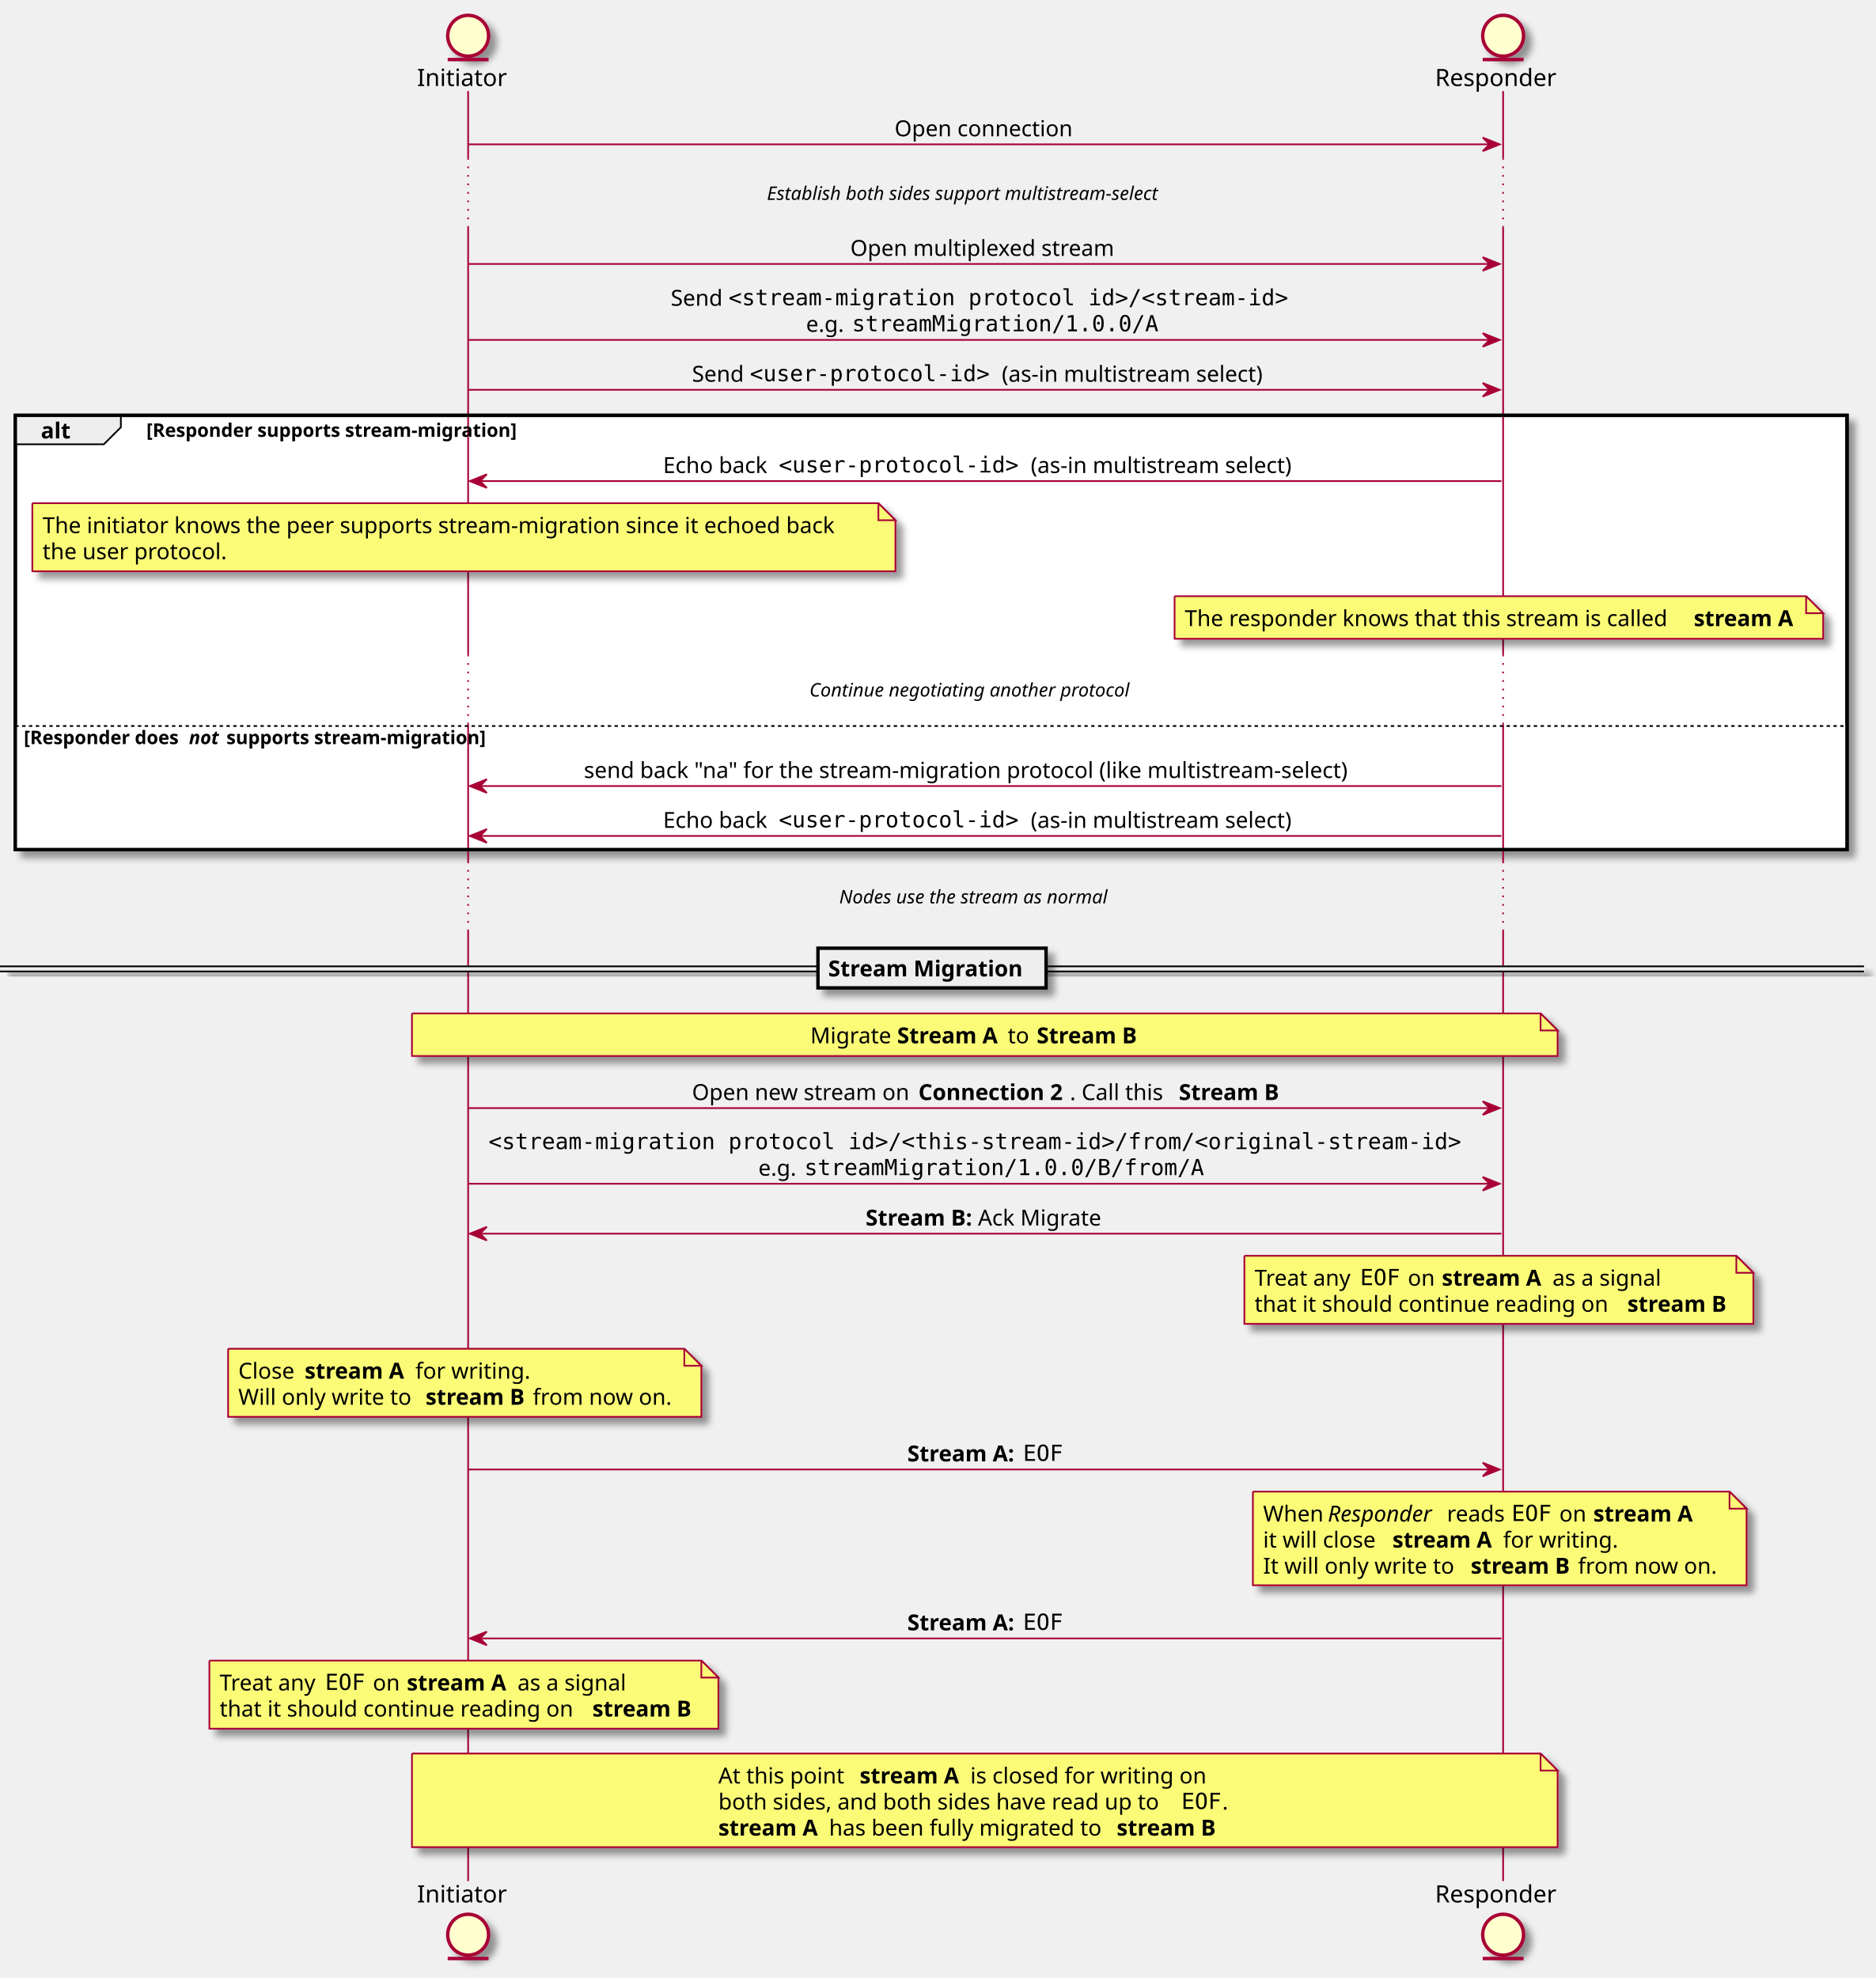
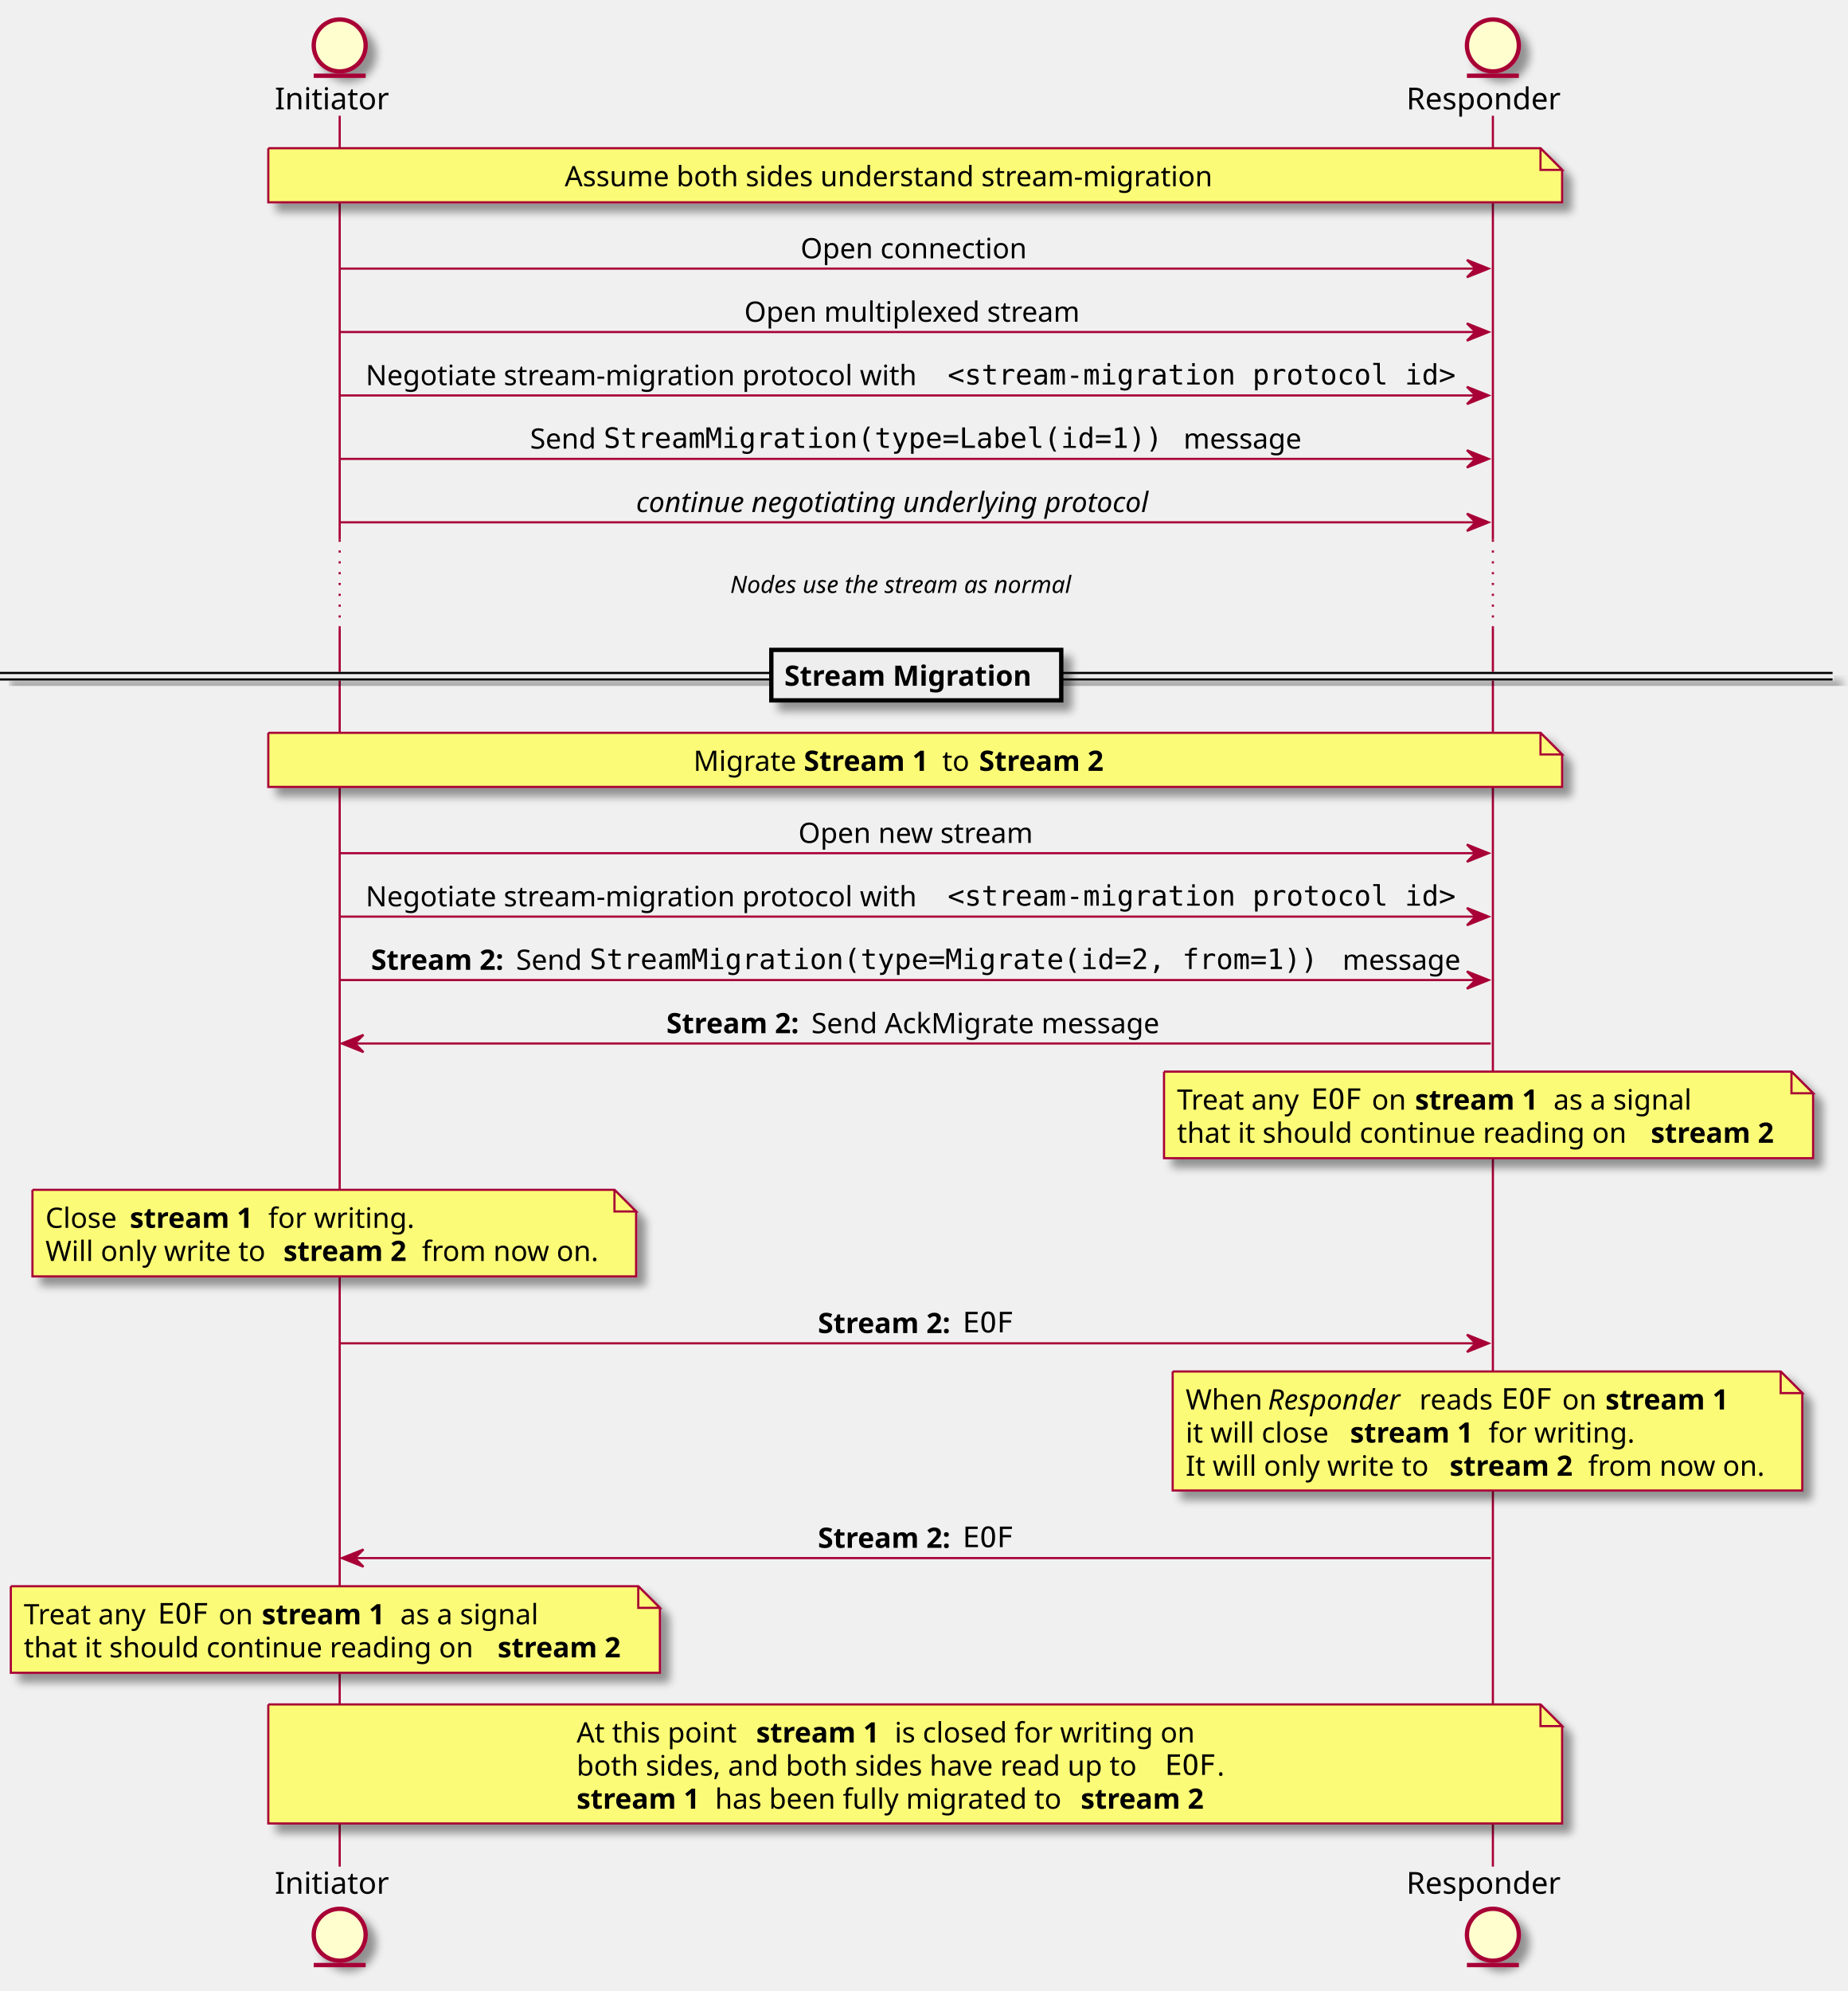
- <svg xmlns="http://www.w3.org/2000/svg" contentScriptType="application/ecmascript" contentStyleType="text/css" height="1162px" preserveAspectRatio="none" style="width:1102px;height:1162px;background:#FFFFFF;" version="1.1" viewBox="0 0 1102 1162" width="1102px" zoomAndPan="magnify">
+ <svg xmlns="http://www.w3.org/2000/svg" contentScriptType="application/ecmascript" contentStyleType="text/css" height="920px" preserveAspectRatio="none" style="width:854px;height:920px;background:#FFFFFF;" version="1.1" viewBox="0 0 854 920" width="854px" zoomAndPan="magnify">
  <defs>
-     <filter height="300%" id="f1n9rb7y51t00i" width="300%" x="-1" y="-1">
+     <filter height="300%" id="f6xvxg8vjmnfo" width="300%" x="-1" y="-1">
      <feGaussianBlur result="blurOut" stdDeviation="2.0" />
      <feColorMatrix in="blurOut" result="blurOut2" type="matrix" values="0 0 0 0 0 0 0 0 0 0 0 0 0 0 0 0 0 0 .4 0" />
      <feOffset dx="4.0" dy="4.0" in="blurOut2" result="blurOut3" />
      <feBlend in="SourceGraphic" in2="blurOut3" mode="normal" />
    </filter>
  </defs>
  <g>
-     <rect fill="#FFFFFF" filter="url(#f1n9rb7y51t00i)" height="255.084" style="stroke:#000000;stroke-width:2.0;" width="1076" x="9" y="243.996" />
-     <rect fill="#FFFFFF" height="73.576" style="stroke:none;stroke-width:1.0;" width="1076" x="9" y="425.504" />
-     <line style="stroke:#A80036;stroke-width:1.0;" x1="275" x2="275" y1="53.488" y2="92.799" />
-     <line style="stroke:#A80036;stroke-width:1.0;stroke-dasharray:1.0,4.0;" x1="275" x2="275" y1="92.799" y2="133.754" />
-     <line style="stroke:#A80036;stroke-width:1.0;" x1="275" x2="275" y1="133.754" y2="384.549" />
-     <line style="stroke:#A80036;stroke-width:1.0;stroke-dasharray:1.0,4.0;" x1="275" x2="275" y1="384.549" y2="425.504" />
-     <line style="stroke:#A80036;stroke-width:1.0;" x1="275" x2="275" y1="425.504" y2="506.08" />
-     <line style="stroke:#A80036;stroke-width:1.0;stroke-dasharray:1.0,4.0;" x1="275" x2="275" y1="506.08" y2="547.035" />
-     <line style="stroke:#A80036;stroke-width:1.0;" x1="275" x2="275" y1="547.035" y2="1105.068" />
-     <line style="stroke:#A80036;stroke-width:1.0;" x1="883" x2="883" y1="53.488" y2="92.799" />
-     <line style="stroke:#A80036;stroke-width:1.0;stroke-dasharray:1.0,4.0;" x1="883" x2="883" y1="92.799" y2="133.754" />
-     <line style="stroke:#A80036;stroke-width:1.0;" x1="883" x2="883" y1="133.754" y2="384.549" />
-     <line style="stroke:#A80036;stroke-width:1.0;stroke-dasharray:1.0,4.0;" x1="883" x2="883" y1="384.549" y2="425.504" />
-     <line style="stroke:#A80036;stroke-width:1.0;" x1="883" x2="883" y1="425.504" y2="506.08" />
-     <line style="stroke:#A80036;stroke-width:1.0;stroke-dasharray:1.0,4.0;" x1="883" x2="883" y1="506.08" y2="547.035" />
-     <line style="stroke:#A80036;stroke-width:1.0;" x1="883" x2="883" y1="547.035" y2="1105.068" />
-     <text fill="#000000" font-family="sans-serif" font-size="14" lengthAdjust="spacing" textLength="54" x="245" y="50.535">Initiator</text>
-     <ellipse cx="275" cy="21" fill="#FEFECE" filter="url(#f1n9rb7y51t00i)" rx="12" ry="12" style="stroke:#A80036;stroke-width:2.0;" />
-     <line style="stroke:#A80036;stroke-width:2.0;" x1="263" x2="287" y1="35" y2="35" />
-     <text fill="#000000" font-family="sans-serif" font-size="14" lengthAdjust="spacing" textLength="54" x="245" y="1117.603">Initiator</text>
-     <ellipse cx="275" cy="1136.557" fill="#FEFECE" filter="url(#f1n9rb7y51t00i)" rx="12" ry="12" style="stroke:#A80036;stroke-width:2.0;" />
-     <line style="stroke:#A80036;stroke-width:2.0;" x1="263" x2="287" y1="1150.557" y2="1150.557" />
-     <text fill="#000000" font-family="sans-serif" font-size="14" lengthAdjust="spacing" textLength="74" x="843" y="50.535">Responder</text>
-     <ellipse cx="883" cy="21" fill="#FEFECE" filter="url(#f1n9rb7y51t00i)" rx="12" ry="12" style="stroke:#A80036;stroke-width:2.0;" />
-     <line style="stroke:#A80036;stroke-width:2.0;" x1="871" x2="895" y1="35" y2="35" />
-     <text fill="#000000" font-family="sans-serif" font-size="14" lengthAdjust="spacing" textLength="74" x="843" y="1117.603">Responder</text>
-     <ellipse cx="883" cy="1136.557" fill="#FEFECE" filter="url(#f1n9rb7y51t00i)" rx="12" ry="12" style="stroke:#A80036;stroke-width:2.0;" />
-     <line style="stroke:#A80036;stroke-width:2.0;" x1="871" x2="895" y1="1150.557" y2="1150.557" />
-     <polygon fill="#A80036" points="871,80.799,881,84.799,871,88.799,875,84.799" style="stroke:#A80036;stroke-width:1.0;" />
-     <line style="stroke:#A80036;stroke-width:1.0;" x1="275" x2="877" y1="84.799" y2="84.799" />
-     <text fill="#000000" font-family="sans-serif" font-size="13" lengthAdjust="spacing" textLength="107" x="525.5" y="80.057">Open connection</text>
-     <text fill="#000000" font-family="sans-serif" font-size="11" lengthAdjust="spacing" textLength="0" x="450.5" y="117.434" />
-     <text fill="#000000" font-family="sans-serif" font-size="11" font-style="italic" lengthAdjust="spacing" textLength="257" x="450.5" y="117.434">Establish both sides support multistream-select</text>
-     <text fill="#000000" font-family="sans-serif" font-size="11" lengthAdjust="spacing" textLength="0" x="710.5" y="117.434" />
-     <polygon fill="#A80036" points="871,151.065,881,155.065,871,159.065,875,155.065" style="stroke:#A80036;stroke-width:1.0;" />
-     <line style="stroke:#A80036;stroke-width:1.0;" x1="275" x2="877" y1="155.065" y2="155.065" />
-     <text fill="#000000" font-family="sans-serif" font-size="13" lengthAdjust="spacing" textLength="159" x="499.5" y="150.322">Open multiplexed stream</text>
-     <polygon fill="#A80036" points="871,195.685,881,199.685,871,203.685,875,199.685" style="stroke:#A80036;stroke-width:1.0;" />
-     <line style="stroke:#A80036;stroke-width:1.0;" x1="275" x2="877" y1="199.685" y2="199.685" />
-     <text fill="#000000" font-family="sans-serif" font-size="13" lengthAdjust="spacing" textLength="30" x="394" y="179.633">Send</text>
-     <text fill="#000000" font-family="monospace" font-size="13" lengthAdjust="spacing" textLength="336" x="428" y="179.309">&lt;stream-migration protocol id&gt;/&lt;stream-id&gt;</text>
-     <text fill="#000000" font-family="sans-serif" font-size="13" lengthAdjust="spacing" textLength="23" x="473.5" y="194.943">e.g.</text>
-     <text fill="#000000" font-family="monospace" font-size="13" lengthAdjust="spacing" textLength="184" x="500.5" y="194.62">streamMigration/1.0.0/A</text>
-     <polygon fill="#A80036" points="871,224.996,881,228.996,871,232.996,875,228.996" style="stroke:#A80036;stroke-width:1.0;" />
-     <line style="stroke:#A80036;stroke-width:1.0;" x1="275" x2="877" y1="228.996" y2="228.996" />
-     <text fill="#000000" font-family="sans-serif" font-size="13" lengthAdjust="spacing" textLength="30" x="406.5" y="224.254">Send</text>
-     <text fill="#000000" font-family="monospace" font-size="13" lengthAdjust="spacing" textLength="144" x="440.5" y="223.93">&lt;user-protocol-id&gt;</text>
-     <text fill="#000000" font-family="sans-serif" font-size="13" lengthAdjust="spacing" textLength="163" x="588.5" y="224.254">(as-in multistream select)</text>
-     <path d="M9,243.996 L71,243.996 L71,250.996 L61,260.996 L9,260.996 L9,243.996 " fill="#EEEEEE" style="stroke:#000000;stroke-width:1.0;" />
-     <rect fill="none" height="255.084" style="stroke:#000000;stroke-width:2.0;" width="1076" x="9" y="243.996" />
-     <text fill="#000000" font-family="sans-serif" font-size="13" font-weight="bold" lengthAdjust="spacing" textLength="17" x="24" y="257.565">alt</text>
-     <text fill="#000000" font-family="sans-serif" font-size="11" font-weight="bold" lengthAdjust="spacing" textLength="224" x="86" y="256.631">[Responder supports stream-migration]</text>
-     <polygon fill="#A80036" points="286,278.617,276,282.617,286,286.617,282,282.617" style="stroke:#A80036;stroke-width:1.0;" />
-     <line style="stroke:#A80036;stroke-width:1.0;" x1="280" x2="882" y1="282.617" y2="282.617" />
-     <text fill="#000000" font-family="sans-serif" font-size="13" lengthAdjust="spacing" textLength="64" x="389.5" y="277.875">Echo back</text>
-     <text fill="#000000" font-family="monospace" font-size="13" lengthAdjust="spacing" textLength="144" x="457.5" y="277.551">&lt;user-protocol-id&gt;</text>
-     <text fill="#000000" font-family="sans-serif" font-size="13" lengthAdjust="spacing" textLength="163" x="605.5" y="277.875">(as-in multistream select)</text>
-     <path d="M19,295.617 L19,335.617 L526,335.617 L526,305.617 L516,295.617 L19,295.617 " fill="#FBFB77" filter="url(#f1n9rb7y51t00i)" style="stroke:#A80036;stroke-width:1.0;" />
-     <path d="M516,295.617 L516,305.617 L526,305.617 L516,295.617 " fill="#FBFB77" style="stroke:#A80036;stroke-width:1.0;" />
-     <text fill="#000000" font-family="sans-serif" font-size="13" lengthAdjust="spacing" textLength="486" x="25" y="313.185">The initiator knows the peer supports stream-migration since it echoed back</text>
-     <text fill="#000000" font-family="sans-serif" font-size="13" lengthAdjust="spacing" textLength="112" x="25" y="328.496">the user protocol.</text>
-     <path d="M690,350.238 L690,375.238 L1071,375.238 L1071,360.238 L1061,350.238 L690,350.238 " fill="#FBFB77" filter="url(#f1n9rb7y51t00i)" style="stroke:#A80036;stroke-width:1.0;" />
-     <path d="M1061,350.238 L1061,360.238 L1071,360.238 L1061,350.238 " fill="#FBFB77" style="stroke:#A80036;stroke-width:1.0;" />
-     <text fill="#000000" font-family="sans-serif" font-size="13" lengthAdjust="spacing" textLength="295" x="696" y="367.807">The responder knows that this stream is called</text>
-     <text fill="#000000" font-family="sans-serif" font-size="13" font-weight="bold" lengthAdjust="spacing" textLength="61" x="995" y="367.807">stream A</text>
-     <text fill="#000000" font-family="sans-serif" font-size="11" lengthAdjust="spacing" textLength="0" x="475.5" y="409.184" />
-     <text fill="#000000" font-family="sans-serif" font-size="11" font-style="italic" lengthAdjust="spacing" textLength="207" x="475.5" y="409.184">Continue negotiating another protocol</text>
-     <text fill="#000000" font-family="sans-serif" font-size="11" lengthAdjust="spacing" textLength="0" x="685.5" y="409.184" />
-     <line style="stroke:#000000;stroke-width:1.0;stroke-dasharray:2.0,2.0;" x1="9" x2="1085" y1="426.504" y2="426.504" />
-     <text fill="#000000" font-family="sans-serif" font-size="11" font-weight="bold" lengthAdjust="spacing" textLength="93" x="14" y="437.139">[Responder does</text>
-     <text fill="#000000" font-family="sans-serif" font-size="11" font-style="italic" font-weight="bold" lengthAdjust="spacing" textLength="18" x="111" y="437.139">not</text>
-     <text fill="#000000" font-family="sans-serif" font-size="11" font-weight="bold" lengthAdjust="spacing" textLength="157" x="133" y="437.139">supports stream-migration]</text>
-     <polygon fill="#A80036" points="286,457.769,276,461.769,286,465.769,282,461.769" style="stroke:#A80036;stroke-width:1.0;" />
-     <line style="stroke:#A80036;stroke-width:1.0;" x1="280" x2="882" y1="461.769" y2="461.769" />
-     <text fill="#000000" font-family="sans-serif" font-size="13" lengthAdjust="spacing" textLength="472" x="343" y="457.027">send back "na" for the stream-migration protocol (like multistream-select)</text>
-     <polygon fill="#A80036" points="286,487.08,276,491.08,286,495.08,282,491.08" style="stroke:#A80036;stroke-width:1.0;" />
-     <line style="stroke:#A80036;stroke-width:1.0;" x1="280" x2="882" y1="491.08" y2="491.08" />
-     <text fill="#000000" font-family="sans-serif" font-size="13" lengthAdjust="spacing" textLength="64" x="389.5" y="486.338">Echo back</text>
-     <text fill="#000000" font-family="monospace" font-size="13" lengthAdjust="spacing" textLength="144" x="457.5" y="486.014">&lt;user-protocol-id&gt;</text>
-     <text fill="#000000" font-family="sans-serif" font-size="13" lengthAdjust="spacing" textLength="163" x="605.5" y="486.338">(as-in multistream select)</text>
-     <text fill="#000000" font-family="sans-serif" font-size="11" lengthAdjust="spacing" textLength="0" x="493" y="530.715" />
-     <text fill="#000000" font-family="sans-serif" font-size="11" font-style="italic" lengthAdjust="spacing" textLength="172" x="493" y="530.715">Nodes use the stream as normal</text>
-     <text fill="#000000" font-family="sans-serif" font-size="11" font-style="italic" lengthAdjust="spacing" textLength="0" x="668" y="530.715" />
-     <rect fill="#EEEEEE" filter="url(#f1n9rb7y51t00i)" height="3" style="stroke:#EEEEEE;stroke-width:1.0;" width="1095" x="0" y="567.69" />
-     <line style="stroke:#000000;stroke-width:1.0;" x1="0" x2="1095" y1="567.69" y2="567.69" />
-     <line style="stroke:#000000;stroke-width:1.0;" x1="0" x2="1095" y1="570.69" y2="570.69" />
-     <rect fill="#EEEEEE" filter="url(#f1n9rb7y51t00i)" height="23.311" style="stroke:#000000;stroke-width:2.0;" width="134" x="480.5" y="557.035" />
-     <text fill="#000000" font-family="sans-serif" font-size="13" font-weight="bold" lengthAdjust="spacing" textLength="116" x="486.5" y="573.604">Stream Migration</text>
-     <path d="M242,595.346 L242,620.346 L915,620.346 L915,605.346 L905,595.346 L242,595.346 " fill="#FBFB77" filter="url(#f1n9rb7y51t00i)" style="stroke:#A80036;stroke-width:1.0;" />
-     <path d="M905,595.346 L905,605.346 L915,605.346 L905,595.346 " fill="#FBFB77" style="stroke:#A80036;stroke-width:1.0;" />
-     <text fill="#000000" font-family="sans-serif" font-size="13" lengthAdjust="spacing" textLength="47" x="476" y="612.914">Migrate</text>
-     <text fill="#000000" font-family="sans-serif" font-size="13" font-weight="bold" lengthAdjust="spacing" textLength="61" x="527" y="612.914">Stream A</text>
-     <text fill="#000000" font-family="sans-serif" font-size="13" lengthAdjust="spacing" textLength="13" x="592" y="612.914">to</text>
-     <text fill="#000000" font-family="sans-serif" font-size="13" font-weight="bold" lengthAdjust="spacing" textLength="59" x="609" y="612.914">Stream B</text>
-     <polygon fill="#A80036" points="871,646.967,881,650.967,871,654.967,875,650.967" style="stroke:#A80036;stroke-width:1.0;" />
-     <line style="stroke:#A80036;stroke-width:1.0;" x1="275" x2="877" y1="650.967" y2="650.967" />
-     <text fill="#000000" font-family="sans-serif" font-size="13" lengthAdjust="spacing" textLength="129" x="406.5" y="646.225">Open new stream on</text>
-     <text fill="#000000" font-family="sans-serif" font-size="13" font-weight="bold" lengthAdjust="spacing" textLength="89" x="539.5" y="646.225">Connection 2</text>
-     <text fill="#000000" font-family="sans-serif" font-size="13" lengthAdjust="spacing" textLength="60" x="628.5" y="646.225">. Call this</text>
-     <text fill="#000000" font-family="sans-serif" font-size="13" font-weight="bold" lengthAdjust="spacing" textLength="59" x="692.5" y="646.225">Stream B</text>
-     <polygon fill="#A80036" points="871,691.41,881,695.41,871,699.41,875,695.41" style="stroke:#A80036;stroke-width:1.0;" />
-     <line style="stroke:#A80036;stroke-width:1.0;" x1="275" x2="877" y1="695.41" y2="695.41" />
-     <text fill="#000000" font-family="monospace" font-size="13" lengthAdjust="spacing" textLength="584" x="287" y="675.034">&lt;stream-migration protocol id&gt;/&lt;this-stream-id&gt;/from/&lt;original-stream-id&gt;</text>
-     <text fill="#000000" font-family="sans-serif" font-size="13" lengthAdjust="spacing" textLength="23" x="445.5" y="690.668">e.g.</text>
-     <text fill="#000000" font-family="monospace" font-size="13" lengthAdjust="spacing" textLength="240" x="472.5" y="690.344">streamMigration/1.0.0/B/from/A</text>
-     <polygon fill="#A80036" points="286,720.721,276,724.721,286,728.721,282,724.721" style="stroke:#A80036;stroke-width:1.0;" />
-     <line style="stroke:#A80036;stroke-width:1.0;" x1="280" x2="882" y1="724.721" y2="724.721" />
-     <text fill="#000000" font-family="sans-serif" font-size="13" font-weight="bold" lengthAdjust="spacing" textLength="62" x="508.5" y="719.979">Stream B:</text>
-     <text fill="#000000" font-family="sans-serif" font-size="13" lengthAdjust="spacing" textLength="75" x="574.5" y="719.979">Ack Migrate</text>
-     <path d="M731,737.721 L731,777.721 L1030,777.721 L1030,747.721 L1020,737.721 L731,737.721 " fill="#FBFB77" filter="url(#f1n9rb7y51t00i)" style="stroke:#A80036;stroke-width:1.0;" />
-     <path d="M1020,737.721 L1020,747.721 L1030,747.721 L1020,737.721 " fill="#FBFB77" style="stroke:#A80036;stroke-width:1.0;" />
-     <text fill="#000000" font-family="sans-serif" font-size="13" lengthAdjust="spacing" textLength="58" x="737" y="755.289">Treat any</text>
-     <text fill="#000000" font-family="monospace" font-size="13" lengthAdjust="spacing" textLength="24" x="799" y="754.965">EOF</text>
-     <text fill="#000000" font-family="sans-serif" font-size="13" lengthAdjust="spacing" textLength="16" x="827" y="755.289">on</text>
-     <text fill="#000000" font-family="sans-serif" font-size="13" font-weight="bold" lengthAdjust="spacing" textLength="61" x="847" y="755.289">stream A</text>
-     <text fill="#000000" font-family="sans-serif" font-size="13" lengthAdjust="spacing" textLength="67" x="912" y="755.289">as a signal</text>
-     <text fill="#000000" font-family="sans-serif" font-size="13" lengthAdjust="spacing" textLength="215" x="737" y="770.6">that it should continue reading on</text>
-     <text fill="#000000" font-family="sans-serif" font-size="13" font-weight="bold" lengthAdjust="spacing" textLength="59" x="956" y="770.6">stream B</text>
-     <path d="M134,792.342 L134,832.342 L412,832.342 L412,802.342 L402,792.342 L134,792.342 " fill="#FBFB77" filter="url(#f1n9rb7y51t00i)" style="stroke:#A80036;stroke-width:1.0;" />
-     <path d="M402,792.342 L402,802.342 L412,802.342 L402,792.342 " fill="#FBFB77" style="stroke:#A80036;stroke-width:1.0;" />
-     <text fill="#000000" font-family="sans-serif" font-size="13" lengthAdjust="spacing" textLength="35" x="140" y="809.91">Close</text>
-     <text fill="#000000" font-family="sans-serif" font-size="13" font-weight="bold" lengthAdjust="spacing" textLength="61" x="179" y="809.91">stream A</text>
-     <text fill="#000000" font-family="sans-serif" font-size="13" lengthAdjust="spacing" textLength="70" x="244" y="809.91">for writing.</text>
-     <text fill="#000000" font-family="sans-serif" font-size="13" lengthAdjust="spacing" textLength="106" x="140" y="825.221">Will only write to</text>
-     <text fill="#000000" font-family="sans-serif" font-size="13" font-weight="bold" lengthAdjust="spacing" textLength="59" x="250" y="825.221">stream B</text>
-     <text fill="#000000" font-family="sans-serif" font-size="13" lengthAdjust="spacing" textLength="84" x="313" y="825.221">from now on.</text>
-     <polygon fill="#A80036" points="871,859.273,881,863.273,871,867.273,875,863.273" style="stroke:#A80036;stroke-width:1.0;" />
-     <line style="stroke:#A80036;stroke-width:1.0;" x1="275" x2="877" y1="863.273" y2="863.273" />
-     <text fill="#000000" font-family="sans-serif" font-size="13" font-weight="bold" lengthAdjust="spacing" textLength="64" x="533" y="858.531">Stream A:</text>
-     <text fill="#000000" font-family="sans-serif" font-size="13" lengthAdjust="spacing" textLength="0" x="601" y="858.531" />
-     <text fill="#000000" font-family="monospace" font-size="13" lengthAdjust="spacing" textLength="24" x="601" y="858.207">EOF</text>
-     <path d="M736,876.273 L736,931.273 L1026,931.273 L1026,886.273 L1016,876.273 L736,876.273 " fill="#FBFB77" filter="url(#f1n9rb7y51t00i)" style="stroke:#A80036;stroke-width:1.0;" />
-     <path d="M1016,876.273 L1016,886.273 L1026,886.273 L1016,876.273 " fill="#FBFB77" style="stroke:#A80036;stroke-width:1.0;" />
-     <text fill="#000000" font-family="sans-serif" font-size="13" lengthAdjust="spacing" textLength="34" x="742" y="893.842">When</text>
-     <text fill="#000000" font-family="sans-serif" font-size="13" font-style="italic" lengthAdjust="spacing" textLength="66" x="780" y="893.842">Responder</text>
-     <text fill="#000000" font-family="sans-serif" font-size="13" lengthAdjust="spacing" textLength="34" x="850" y="893.842">reads</text>
-     <text fill="#000000" font-family="monospace" font-size="13" lengthAdjust="spacing" textLength="24" x="888" y="893.518">EOF</text>
-     <text fill="#000000" font-family="sans-serif" font-size="13" lengthAdjust="spacing" textLength="16" x="916" y="893.842">on</text>
-     <text fill="#000000" font-family="sans-serif" font-size="13" font-weight="bold" lengthAdjust="spacing" textLength="61" x="936" y="893.842">stream A</text>
-     <text fill="#000000" font-family="sans-serif" font-size="13" lengthAdjust="spacing" textLength="72" x="742" y="909.152">it will close</text>
-     <text fill="#000000" font-family="sans-serif" font-size="13" font-weight="bold" lengthAdjust="spacing" textLength="61" x="818" y="909.152">stream A</text>
-     <text fill="#000000" font-family="sans-serif" font-size="13" lengthAdjust="spacing" textLength="70" x="883" y="909.152">for writing.</text>
-     <text fill="#000000" font-family="sans-serif" font-size="13" lengthAdjust="spacing" textLength="118" x="742" y="924.463">It will only write to</text>
-     <text fill="#000000" font-family="sans-serif" font-size="13" font-weight="bold" lengthAdjust="spacing" textLength="59" x="864" y="924.463">stream B</text>
-     <text fill="#000000" font-family="sans-serif" font-size="13" lengthAdjust="spacing" textLength="84" x="927" y="924.463">from now on.</text>
-     <polygon fill="#A80036" points="286,958.516,276,962.516,286,966.516,282,962.516" style="stroke:#A80036;stroke-width:1.0;" />
-     <line style="stroke:#A80036;stroke-width:1.0;" x1="280" x2="882" y1="962.516" y2="962.516" />
-     <text fill="#000000" font-family="sans-serif" font-size="13" font-weight="bold" lengthAdjust="spacing" textLength="64" x="533" y="957.773">Stream A:</text>
-     <text fill="#000000" font-family="sans-serif" font-size="13" lengthAdjust="spacing" textLength="0" x="601" y="957.773" />
-     <text fill="#000000" font-family="monospace" font-size="13" lengthAdjust="spacing" textLength="24" x="601" y="957.45">EOF</text>
-     <path d="M123,975.516 L123,1015.516 L422,1015.516 L422,985.516 L412,975.516 L123,975.516 " fill="#FBFB77" filter="url(#f1n9rb7y51t00i)" style="stroke:#A80036;stroke-width:1.0;" />
-     <path d="M412,975.516 L412,985.516 L422,985.516 L412,975.516 " fill="#FBFB77" style="stroke:#A80036;stroke-width:1.0;" />
-     <text fill="#000000" font-family="sans-serif" font-size="13" lengthAdjust="spacing" textLength="58" x="129" y="993.084">Treat any</text>
-     <text fill="#000000" font-family="monospace" font-size="13" lengthAdjust="spacing" textLength="24" x="191" y="992.76">EOF</text>
-     <text fill="#000000" font-family="sans-serif" font-size="13" lengthAdjust="spacing" textLength="16" x="219" y="993.084">on</text>
-     <text fill="#000000" font-family="sans-serif" font-size="13" font-weight="bold" lengthAdjust="spacing" textLength="61" x="239" y="993.084">stream A</text>
-     <text fill="#000000" font-family="sans-serif" font-size="13" lengthAdjust="spacing" textLength="67" x="304" y="993.084">as a signal</text>
-     <text fill="#000000" font-family="sans-serif" font-size="13" lengthAdjust="spacing" textLength="215" x="129" y="1008.394">that it should continue reading on</text>
-     <text fill="#000000" font-family="sans-serif" font-size="13" font-weight="bold" lengthAdjust="spacing" textLength="59" x="348" y="1008.394">stream B</text>
-     <path d="M242,1030.137 L242,1085.137 L915,1085.137 L915,1040.137 L905,1030.137 L242,1030.137 " fill="#FBFB77" filter="url(#f1n9rb7y51t00i)" style="stroke:#A80036;stroke-width:1.0;" />
-     <path d="M905,1030.137 L905,1040.137 L915,1040.137 L905,1030.137 " fill="#FBFB77" style="stroke:#A80036;stroke-width:1.0;" />
-     <text fill="#000000" font-family="sans-serif" font-size="13" lengthAdjust="spacing" textLength="79" x="422" y="1047.705">At this point</text>
-     <text fill="#000000" font-family="sans-serif" font-size="13" font-weight="bold" lengthAdjust="spacing" textLength="61" x="505" y="1047.705">stream A</text>
-     <text fill="#000000" font-family="sans-serif" font-size="13" lengthAdjust="spacing" textLength="146" x="570" y="1047.705">is closed for writing on</text>
-     <text fill="#000000" font-family="sans-serif" font-size="13" lengthAdjust="spacing" textLength="268" x="422" y="1063.016">both sides, and both sides have read up to</text>
-     <text fill="#000000" font-family="monospace" font-size="13" lengthAdjust="spacing" textLength="24" x="694" y="1062.692">EOF</text>
-     <text fill="#000000" font-family="sans-serif" font-size="13" lengthAdjust="spacing" textLength="4" x="718" y="1063.016">.</text>
-     <text fill="#000000" font-family="sans-serif" font-size="13" font-weight="bold" lengthAdjust="spacing" textLength="61" x="422" y="1078.326">stream A</text>
-     <text fill="#000000" font-family="sans-serif" font-size="13" lengthAdjust="spacing" textLength="165" x="487" y="1078.326">has been fully migrated to</text>
-     <text fill="#000000" font-family="sans-serif" font-size="13" font-weight="bold" lengthAdjust="spacing" textLength="59" x="656" y="1078.326">stream B</text>
+     <line style="stroke:#A80036;stroke-width:1.0;" x1="157" x2="157" y1="53.488" y2="249.352" />
+     <line style="stroke:#A80036;stroke-width:1.0;stroke-dasharray:1.0,4.0;" x1="157" x2="157" y1="249.352" y2="290.307" />
+     <line style="stroke:#A80036;stroke-width:1.0;" x1="157" x2="157" y1="290.307" y2="862.518" />
+     <line style="stroke:#A80036;stroke-width:1.0;" x1="690" x2="690" y1="53.488" y2="249.352" />
+     <line style="stroke:#A80036;stroke-width:1.0;stroke-dasharray:1.0,4.0;" x1="690" x2="690" y1="249.352" y2="290.307" />
+     <line style="stroke:#A80036;stroke-width:1.0;" x1="690" x2="690" y1="290.307" y2="862.518" />
+     <text fill="#000000" font-family="sans-serif" font-size="14" lengthAdjust="spacing" textLength="54" x="127" y="50.535">Initiator</text>
+     <ellipse cx="157" cy="21" fill="#FEFECE" filter="url(#f6xvxg8vjmnfo)" rx="12" ry="12" style="stroke:#A80036;stroke-width:2.0;" />
+     <line style="stroke:#A80036;stroke-width:2.0;" x1="145" x2="169" y1="35" y2="35" />
+     <text fill="#000000" font-family="sans-serif" font-size="14" lengthAdjust="spacing" textLength="54" x="127" y="875.053">Initiator</text>
+     <ellipse cx="157" cy="894.006" fill="#FEFECE" filter="url(#f6xvxg8vjmnfo)" rx="12" ry="12" style="stroke:#A80036;stroke-width:2.0;" />
+     <line style="stroke:#A80036;stroke-width:2.0;" x1="145" x2="169" y1="908.006" y2="908.006" />
+     <text fill="#000000" font-family="sans-serif" font-size="14" lengthAdjust="spacing" textLength="74" x="650" y="50.535">Responder</text>
+     <ellipse cx="690" cy="21" fill="#FEFECE" filter="url(#f6xvxg8vjmnfo)" rx="12" ry="12" style="stroke:#A80036;stroke-width:2.0;" />
+     <line style="stroke:#A80036;stroke-width:2.0;" x1="678" x2="702" y1="35" y2="35" />
+     <text fill="#000000" font-family="sans-serif" font-size="14" lengthAdjust="spacing" textLength="74" x="650" y="875.053">Responder</text>
+     <ellipse cx="690" cy="894.006" fill="#FEFECE" filter="url(#f6xvxg8vjmnfo)" rx="12" ry="12" style="stroke:#A80036;stroke-width:2.0;" />
+     <line style="stroke:#A80036;stroke-width:2.0;" x1="678" x2="702" y1="908.006" y2="908.006" />
+     <path d="M124,68.488 L124,93.488 L722,93.488 L722,78.488 L712,68.488 L124,68.488 " fill="#FBFB77" filter="url(#f6xvxg8vjmnfo)" style="stroke:#A80036;stroke-width:1.0;" />
+     <path d="M712,68.488 L712,78.488 L722,78.488 L712,68.488 " fill="#FBFB77" style="stroke:#A80036;stroke-width:1.0;" />
+     <text fill="#000000" font-family="sans-serif" font-size="13" lengthAdjust="spacing" textLength="311" x="261" y="86.057">Assume both sides understand stream-migration</text>
+     <polygon fill="#A80036" points="678,120.109,688,124.109,678,128.109,682,124.109" style="stroke:#A80036;stroke-width:1.0;" />
+     <line style="stroke:#A80036;stroke-width:1.0;" x1="157" x2="684" y1="124.109" y2="124.109" />
+     <text fill="#000000" font-family="sans-serif" font-size="13" lengthAdjust="spacing" textLength="107" x="370" y="119.367">Open connection</text>
+     <polygon fill="#A80036" points="678,149.42,688,153.42,678,157.42,682,153.42" style="stroke:#A80036;stroke-width:1.0;" />
+     <line style="stroke:#A80036;stroke-width:1.0;" x1="157" x2="684" y1="153.42" y2="153.42" />
+     <text fill="#000000" font-family="sans-serif" font-size="13" lengthAdjust="spacing" textLength="159" x="344" y="148.678">Open multiplexed stream</text>
+     <polygon fill="#A80036" points="678,178.731,688,182.731,678,186.731,682,182.731" style="stroke:#A80036;stroke-width:1.0;" />
+     <line style="stroke:#A80036;stroke-width:1.0;" x1="157" x2="684" y1="182.731" y2="182.731" />
+     <text fill="#000000" font-family="sans-serif" font-size="13" lengthAdjust="spacing" textLength="265" x="169" y="177.988">Negotiate stream-migration protocol with</text>
+     <text fill="#000000" font-family="monospace" font-size="13" lengthAdjust="spacing" textLength="240" x="438" y="177.665">&lt;stream-migration protocol id&gt;</text>
+     <polygon fill="#A80036" points="678,208.041,688,212.041,678,216.041,682,212.041" style="stroke:#A80036;stroke-width:1.0;" />
+     <line style="stroke:#A80036;stroke-width:1.0;" x1="157" x2="684" y1="212.041" y2="212.041" />
+     <text fill="#000000" font-family="sans-serif" font-size="13" lengthAdjust="spacing" textLength="30" x="245" y="207.299">Send</text>
+     <text fill="#000000" font-family="monospace" font-size="13" lengthAdjust="spacing" textLength="264" x="279" y="206.975">StreamMigration(type=Label(id=1))</text>
+     <text fill="#000000" font-family="sans-serif" font-size="13" lengthAdjust="spacing" textLength="55" x="547" y="207.299">message</text>
+     <polygon fill="#A80036" points="678,237.352,688,241.352,678,245.352,682,241.352" style="stroke:#A80036;stroke-width:1.0;" />
+     <line style="stroke:#A80036;stroke-width:1.0;" x1="157" x2="684" y1="241.352" y2="241.352" />
+     <text fill="#000000" font-family="sans-serif" font-size="13" font-style="italic" lengthAdjust="spacing" textLength="259" x="294" y="236.609">continue negotiating underlying protocol</text>
+     <text fill="#000000" font-family="sans-serif" font-size="11" lengthAdjust="spacing" textLength="0" x="337.5" y="273.986" />
+     <text fill="#000000" font-family="sans-serif" font-size="11" font-style="italic" lengthAdjust="spacing" textLength="172" x="337.5" y="273.986">Nodes use the stream as normal</text>
+     <text fill="#000000" font-family="sans-serif" font-size="11" font-style="italic" lengthAdjust="spacing" textLength="0" x="512.5" y="273.986" />
+     <rect fill="#EEEEEE" filter="url(#f6xvxg8vjmnfo)" height="3" style="stroke:#EEEEEE;stroke-width:1.0;" width="847" x="0" y="310.962" />
+     <line style="stroke:#000000;stroke-width:1.0;" x1="0" x2="847" y1="310.962" y2="310.962" />
+     <line style="stroke:#000000;stroke-width:1.0;" x1="0" x2="847" y1="313.962" y2="313.962" />
+     <rect fill="#EEEEEE" filter="url(#f6xvxg8vjmnfo)" height="23.311" style="stroke:#000000;stroke-width:2.0;" width="134" x="356.5" y="300.307" />
+     <text fill="#000000" font-family="sans-serif" font-size="13" font-weight="bold" lengthAdjust="spacing" textLength="116" x="362.5" y="316.875">Stream Migration</text>
+     <path d="M124,338.617 L124,363.617 L722,363.617 L722,348.617 L712,338.617 L124,338.617 " fill="#FBFB77" filter="url(#f6xvxg8vjmnfo)" style="stroke:#A80036;stroke-width:1.0;" />
+     <path d="M712,338.617 L712,348.617 L722,348.617 L712,338.617 " fill="#FBFB77" style="stroke:#A80036;stroke-width:1.0;" />
+     <text fill="#000000" font-family="sans-serif" font-size="13" lengthAdjust="spacing" textLength="47" x="320.5" y="356.185">Migrate</text>
+     <text fill="#000000" font-family="sans-serif" font-size="13" font-weight="bold" lengthAdjust="spacing" textLength="60" x="371.5" y="356.185">Stream 1</text>
+     <text fill="#000000" font-family="sans-serif" font-size="13" lengthAdjust="spacing" textLength="13" x="435.5" y="356.185">to</text>
+     <text fill="#000000" font-family="sans-serif" font-size="13" font-weight="bold" lengthAdjust="spacing" textLength="60" x="452.5" y="356.185">Stream 2</text>
+     <polygon fill="#A80036" points="678,390.238,688,394.238,678,398.238,682,394.238" style="stroke:#A80036;stroke-width:1.0;" />
+     <line style="stroke:#A80036;stroke-width:1.0;" x1="157" x2="684" y1="394.238" y2="394.238" />
+     <text fill="#000000" font-family="sans-serif" font-size="13" lengthAdjust="spacing" textLength="109" x="369" y="389.496">Open new stream</text>
+     <polygon fill="#A80036" points="678,419.549,688,423.549,678,427.549,682,423.549" style="stroke:#A80036;stroke-width:1.0;" />
+     <line style="stroke:#A80036;stroke-width:1.0;" x1="157" x2="684" y1="423.549" y2="423.549" />
+     <text fill="#000000" font-family="sans-serif" font-size="13" lengthAdjust="spacing" textLength="265" x="169" y="418.807">Negotiate stream-migration protocol with</text>
+     <text fill="#000000" font-family="monospace" font-size="13" lengthAdjust="spacing" textLength="240" x="438" y="418.483">&lt;stream-migration protocol id&gt;</text>
+     <polygon fill="#A80036" points="678,448.859,688,452.859,678,456.859,682,452.859" style="stroke:#A80036;stroke-width:1.0;" />
+     <line style="stroke:#A80036;stroke-width:1.0;" x1="157" x2="684" y1="452.859" y2="452.859" />
+     <text fill="#000000" font-family="sans-serif" font-size="13" font-weight="bold" lengthAdjust="spacing" textLength="63" x="171.5" y="448.117">Stream 2:</text>
+     <text fill="#000000" font-family="sans-serif" font-size="13" lengthAdjust="spacing" textLength="30" x="238.5" y="448.117">Send</text>
+     <text fill="#000000" font-family="monospace" font-size="13" lengthAdjust="spacing" textLength="344" x="272.5" y="447.793">StreamMigration(type=Migrate(id=2, from=1))</text>
+     <text fill="#000000" font-family="sans-serif" font-size="13" lengthAdjust="spacing" textLength="55" x="620.5" y="448.117">message</text>
+     <polygon fill="#A80036" points="168,478.17,158,482.17,168,486.17,164,482.17" style="stroke:#A80036;stroke-width:1.0;" />
+     <line style="stroke:#A80036;stroke-width:1.0;" x1="162" x2="689" y1="482.17" y2="482.17" />
+     <text fill="#000000" font-family="sans-serif" font-size="13" font-weight="bold" lengthAdjust="spacing" textLength="63" x="308" y="477.428">Stream 2:</text>
+     <text fill="#000000" font-family="sans-serif" font-size="13" lengthAdjust="spacing" textLength="164" x="375" y="477.428">Send AckMigrate message</text>
+     <path d="M538,495.17 L538,535.17 L838,535.17 L838,505.17 L828,495.17 L538,495.17 " fill="#FBFB77" filter="url(#f6xvxg8vjmnfo)" style="stroke:#A80036;stroke-width:1.0;" />
+     <path d="M828,495.17 L828,505.17 L838,505.17 L828,495.17 " fill="#FBFB77" style="stroke:#A80036;stroke-width:1.0;" />
+     <text fill="#000000" font-family="sans-serif" font-size="13" lengthAdjust="spacing" textLength="58" x="544" y="512.738">Treat any</text>
+     <text fill="#000000" font-family="monospace" font-size="13" lengthAdjust="spacing" textLength="24" x="606" y="512.415">EOF</text>
+     <text fill="#000000" font-family="sans-serif" font-size="13" lengthAdjust="spacing" textLength="16" x="634" y="512.738">on</text>
+     <text fill="#000000" font-family="sans-serif" font-size="13" font-weight="bold" lengthAdjust="spacing" textLength="60" x="654" y="512.738">stream 1</text>
+     <text fill="#000000" font-family="sans-serif" font-size="13" lengthAdjust="spacing" textLength="67" x="718" y="512.738">as a signal</text>
+     <text fill="#000000" font-family="sans-serif" font-size="13" lengthAdjust="spacing" textLength="215" x="544" y="528.049">that it should continue reading on</text>
+     <text fill="#000000" font-family="sans-serif" font-size="13" font-weight="bold" lengthAdjust="spacing" textLength="60" x="763" y="528.049">stream 2</text>
+     <path d="M15,549.791 L15,589.791 L294,589.791 L294,559.791 L284,549.791 L15,549.791 " fill="#FBFB77" filter="url(#f6xvxg8vjmnfo)" style="stroke:#A80036;stroke-width:1.0;" />
+     <path d="M284,549.791 L284,559.791 L294,559.791 L284,549.791 " fill="#FBFB77" style="stroke:#A80036;stroke-width:1.0;" />
+     <text fill="#000000" font-family="sans-serif" font-size="13" lengthAdjust="spacing" textLength="35" x="21" y="567.359">Close</text>
+     <text fill="#000000" font-family="sans-serif" font-size="13" font-weight="bold" lengthAdjust="spacing" textLength="60" x="60" y="567.359">stream 1</text>
+     <text fill="#000000" font-family="sans-serif" font-size="13" lengthAdjust="spacing" textLength="70" x="124" y="567.359">for writing.</text>
+     <text fill="#000000" font-family="sans-serif" font-size="13" lengthAdjust="spacing" textLength="106" x="21" y="582.67">Will only write to</text>
+     <text fill="#000000" font-family="sans-serif" font-size="13" font-weight="bold" lengthAdjust="spacing" textLength="60" x="131" y="582.67">stream 2</text>
+     <text fill="#000000" font-family="sans-serif" font-size="13" lengthAdjust="spacing" textLength="84" x="195" y="582.67">from now on.</text>
+     <polygon fill="#A80036" points="678,616.723,688,620.723,678,624.723,682,620.723" style="stroke:#A80036;stroke-width:1.0;" />
+     <line style="stroke:#A80036;stroke-width:1.0;" x1="157" x2="684" y1="620.723" y2="620.723" />
+     <text fill="#000000" font-family="sans-serif" font-size="13" font-weight="bold" lengthAdjust="spacing" textLength="63" x="378" y="615.981">Stream 2:</text>
+     <text fill="#000000" font-family="sans-serif" font-size="13" lengthAdjust="spacing" textLength="0" x="445" y="615.981" />
+     <text fill="#000000" font-family="monospace" font-size="13" lengthAdjust="spacing" textLength="24" x="445" y="615.657">EOF</text>
+     <path d="M542,633.723 L542,688.723 L833,688.723 L833,643.723 L823,633.723 L542,633.723 " fill="#FBFB77" filter="url(#f6xvxg8vjmnfo)" style="stroke:#A80036;stroke-width:1.0;" />
+     <path d="M823,633.723 L823,643.723 L833,643.723 L823,633.723 " fill="#FBFB77" style="stroke:#A80036;stroke-width:1.0;" />
+     <text fill="#000000" font-family="sans-serif" font-size="13" lengthAdjust="spacing" textLength="34" x="548" y="651.291">When</text>
+     <text fill="#000000" font-family="sans-serif" font-size="13" font-style="italic" lengthAdjust="spacing" textLength="66" x="586" y="651.291">Responder</text>
+     <text fill="#000000" font-family="sans-serif" font-size="13" lengthAdjust="spacing" textLength="34" x="656" y="651.291">reads</text>
+     <text fill="#000000" font-family="monospace" font-size="13" lengthAdjust="spacing" textLength="24" x="694" y="650.967">EOF</text>
+     <text fill="#000000" font-family="sans-serif" font-size="13" lengthAdjust="spacing" textLength="16" x="722" y="651.291">on</text>
+     <text fill="#000000" font-family="sans-serif" font-size="13" font-weight="bold" lengthAdjust="spacing" textLength="60" x="742" y="651.291">stream 1</text>
+     <text fill="#000000" font-family="sans-serif" font-size="13" lengthAdjust="spacing" textLength="72" x="548" y="666.602">it will close</text>
+     <text fill="#000000" font-family="sans-serif" font-size="13" font-weight="bold" lengthAdjust="spacing" textLength="60" x="624" y="666.602">stream 1</text>
+     <text fill="#000000" font-family="sans-serif" font-size="13" lengthAdjust="spacing" textLength="70" x="688" y="666.602">for writing.</text>
+     <text fill="#000000" font-family="sans-serif" font-size="13" lengthAdjust="spacing" textLength="118" x="548" y="681.912">It will only write to</text>
+     <text fill="#000000" font-family="sans-serif" font-size="13" font-weight="bold" lengthAdjust="spacing" textLength="60" x="670" y="681.912">stream 2</text>
+     <text fill="#000000" font-family="sans-serif" font-size="13" lengthAdjust="spacing" textLength="84" x="734" y="681.912">from now on.</text>
+     <polygon fill="#A80036" points="168,715.965,158,719.965,168,723.965,164,719.965" style="stroke:#A80036;stroke-width:1.0;" />
+     <line style="stroke:#A80036;stroke-width:1.0;" x1="162" x2="689" y1="719.965" y2="719.965" />
+     <text fill="#000000" font-family="sans-serif" font-size="13" font-weight="bold" lengthAdjust="spacing" textLength="63" x="378" y="715.223">Stream 2:</text>
+     <text fill="#000000" font-family="sans-serif" font-size="13" lengthAdjust="spacing" textLength="0" x="445" y="715.223" />
+     <text fill="#000000" font-family="monospace" font-size="13" lengthAdjust="spacing" textLength="24" x="445" y="714.899">EOF</text>
+     <path d="M5,732.965 L5,772.965 L305,772.965 L305,742.965 L295,732.965 L5,732.965 " fill="#FBFB77" filter="url(#f6xvxg8vjmnfo)" style="stroke:#A80036;stroke-width:1.0;" />
+     <path d="M295,732.965 L295,742.965 L305,742.965 L295,732.965 " fill="#FBFB77" style="stroke:#A80036;stroke-width:1.0;" />
+     <text fill="#000000" font-family="sans-serif" font-size="13" lengthAdjust="spacing" textLength="58" x="11" y="750.533">Treat any</text>
+     <text fill="#000000" font-family="monospace" font-size="13" lengthAdjust="spacing" textLength="24" x="73" y="750.21">EOF</text>
+     <text fill="#000000" font-family="sans-serif" font-size="13" lengthAdjust="spacing" textLength="16" x="101" y="750.533">on</text>
+     <text fill="#000000" font-family="sans-serif" font-size="13" font-weight="bold" lengthAdjust="spacing" textLength="60" x="121" y="750.533">stream 1</text>
+     <text fill="#000000" font-family="sans-serif" font-size="13" lengthAdjust="spacing" textLength="67" x="185" y="750.533">as a signal</text>
+     <text fill="#000000" font-family="sans-serif" font-size="13" lengthAdjust="spacing" textLength="215" x="11" y="765.844">that it should continue reading on</text>
+     <text fill="#000000" font-family="sans-serif" font-size="13" font-weight="bold" lengthAdjust="spacing" textLength="60" x="230" y="765.844">stream 2</text>
+     <path d="M124,787.586 L124,842.586 L722,842.586 L722,797.586 L712,787.586 L124,787.586 " fill="#FBFB77" filter="url(#f6xvxg8vjmnfo)" style="stroke:#A80036;stroke-width:1.0;" />
+     <path d="M712,787.586 L712,797.586 L722,797.586 L712,787.586 " fill="#FBFB77" style="stroke:#A80036;stroke-width:1.0;" />
+     <text fill="#000000" font-family="sans-serif" font-size="13" lengthAdjust="spacing" textLength="79" x="266.5" y="805.154">At this point</text>
+     <text fill="#000000" font-family="sans-serif" font-size="13" font-weight="bold" lengthAdjust="spacing" textLength="60" x="349.5" y="805.154">stream 1</text>
+     <text fill="#000000" font-family="sans-serif" font-size="13" lengthAdjust="spacing" textLength="146" x="413.5" y="805.154">is closed for writing on</text>
+     <text fill="#000000" font-family="sans-serif" font-size="13" lengthAdjust="spacing" textLength="268" x="266.5" y="820.465">both sides, and both sides have read up to</text>
+     <text fill="#000000" font-family="monospace" font-size="13" lengthAdjust="spacing" textLength="24" x="538.5" y="820.141">EOF</text>
+     <text fill="#000000" font-family="sans-serif" font-size="13" lengthAdjust="spacing" textLength="4" x="562.5" y="820.465">.</text>
+     <text fill="#000000" font-family="sans-serif" font-size="13" font-weight="bold" lengthAdjust="spacing" textLength="60" x="266.5" y="835.775">stream 1</text>
+     <text fill="#000000" font-family="sans-serif" font-size="13" lengthAdjust="spacing" textLength="165" x="330.5" y="835.775">has been fully migrated to</text>
+     <text fill="#000000" font-family="sans-serif" font-size="13" font-weight="bold" lengthAdjust="spacing" textLength="60" x="499.5" y="835.775">stream 2</text>
  </g>
</svg>
